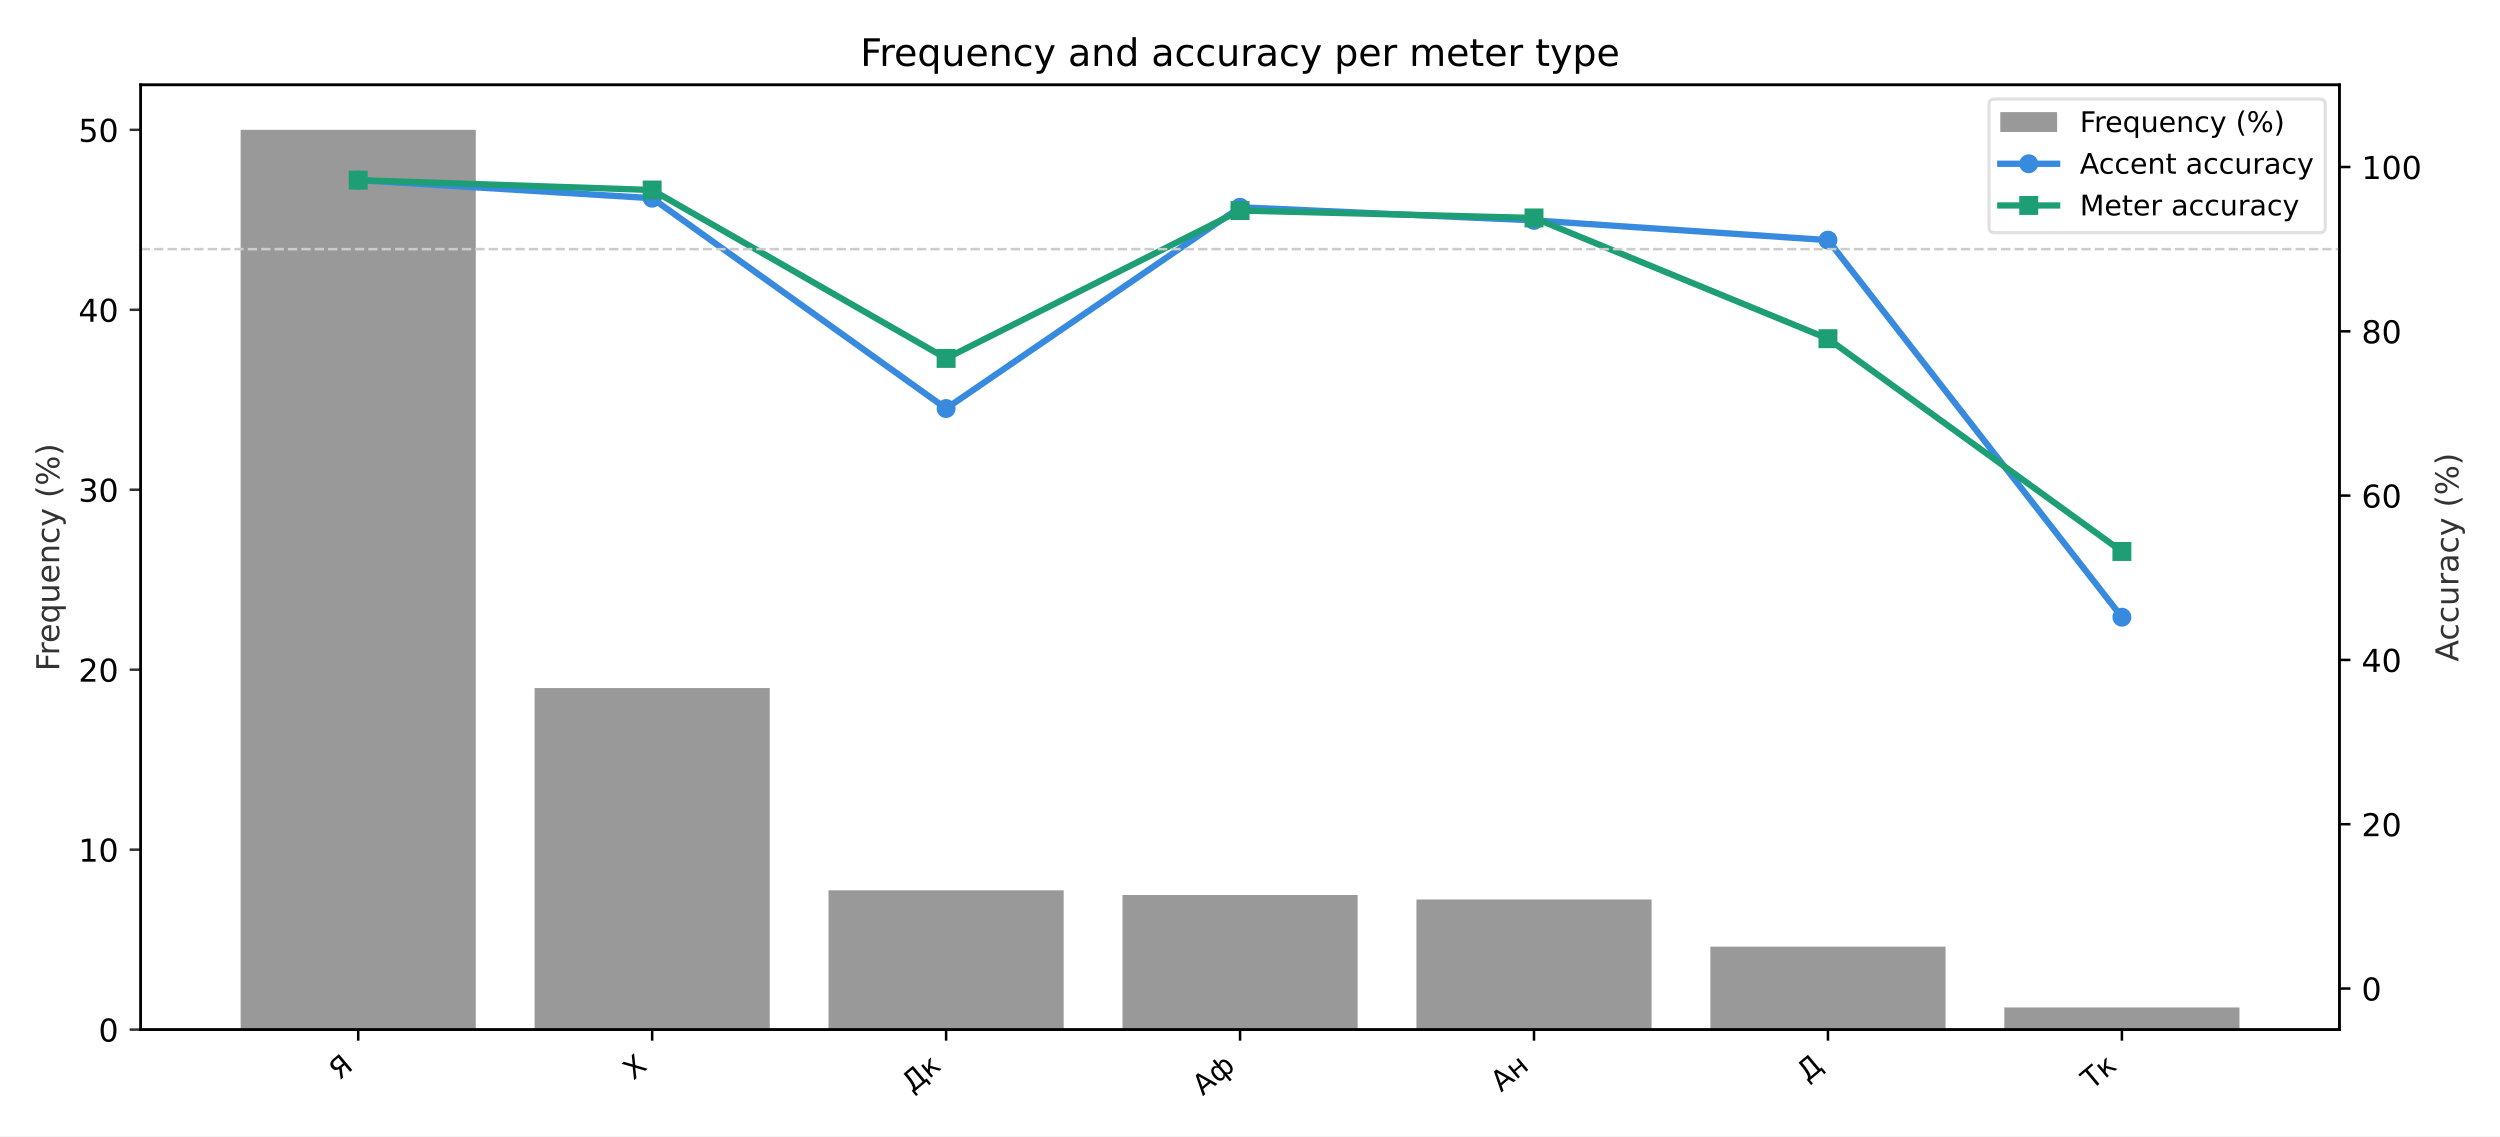
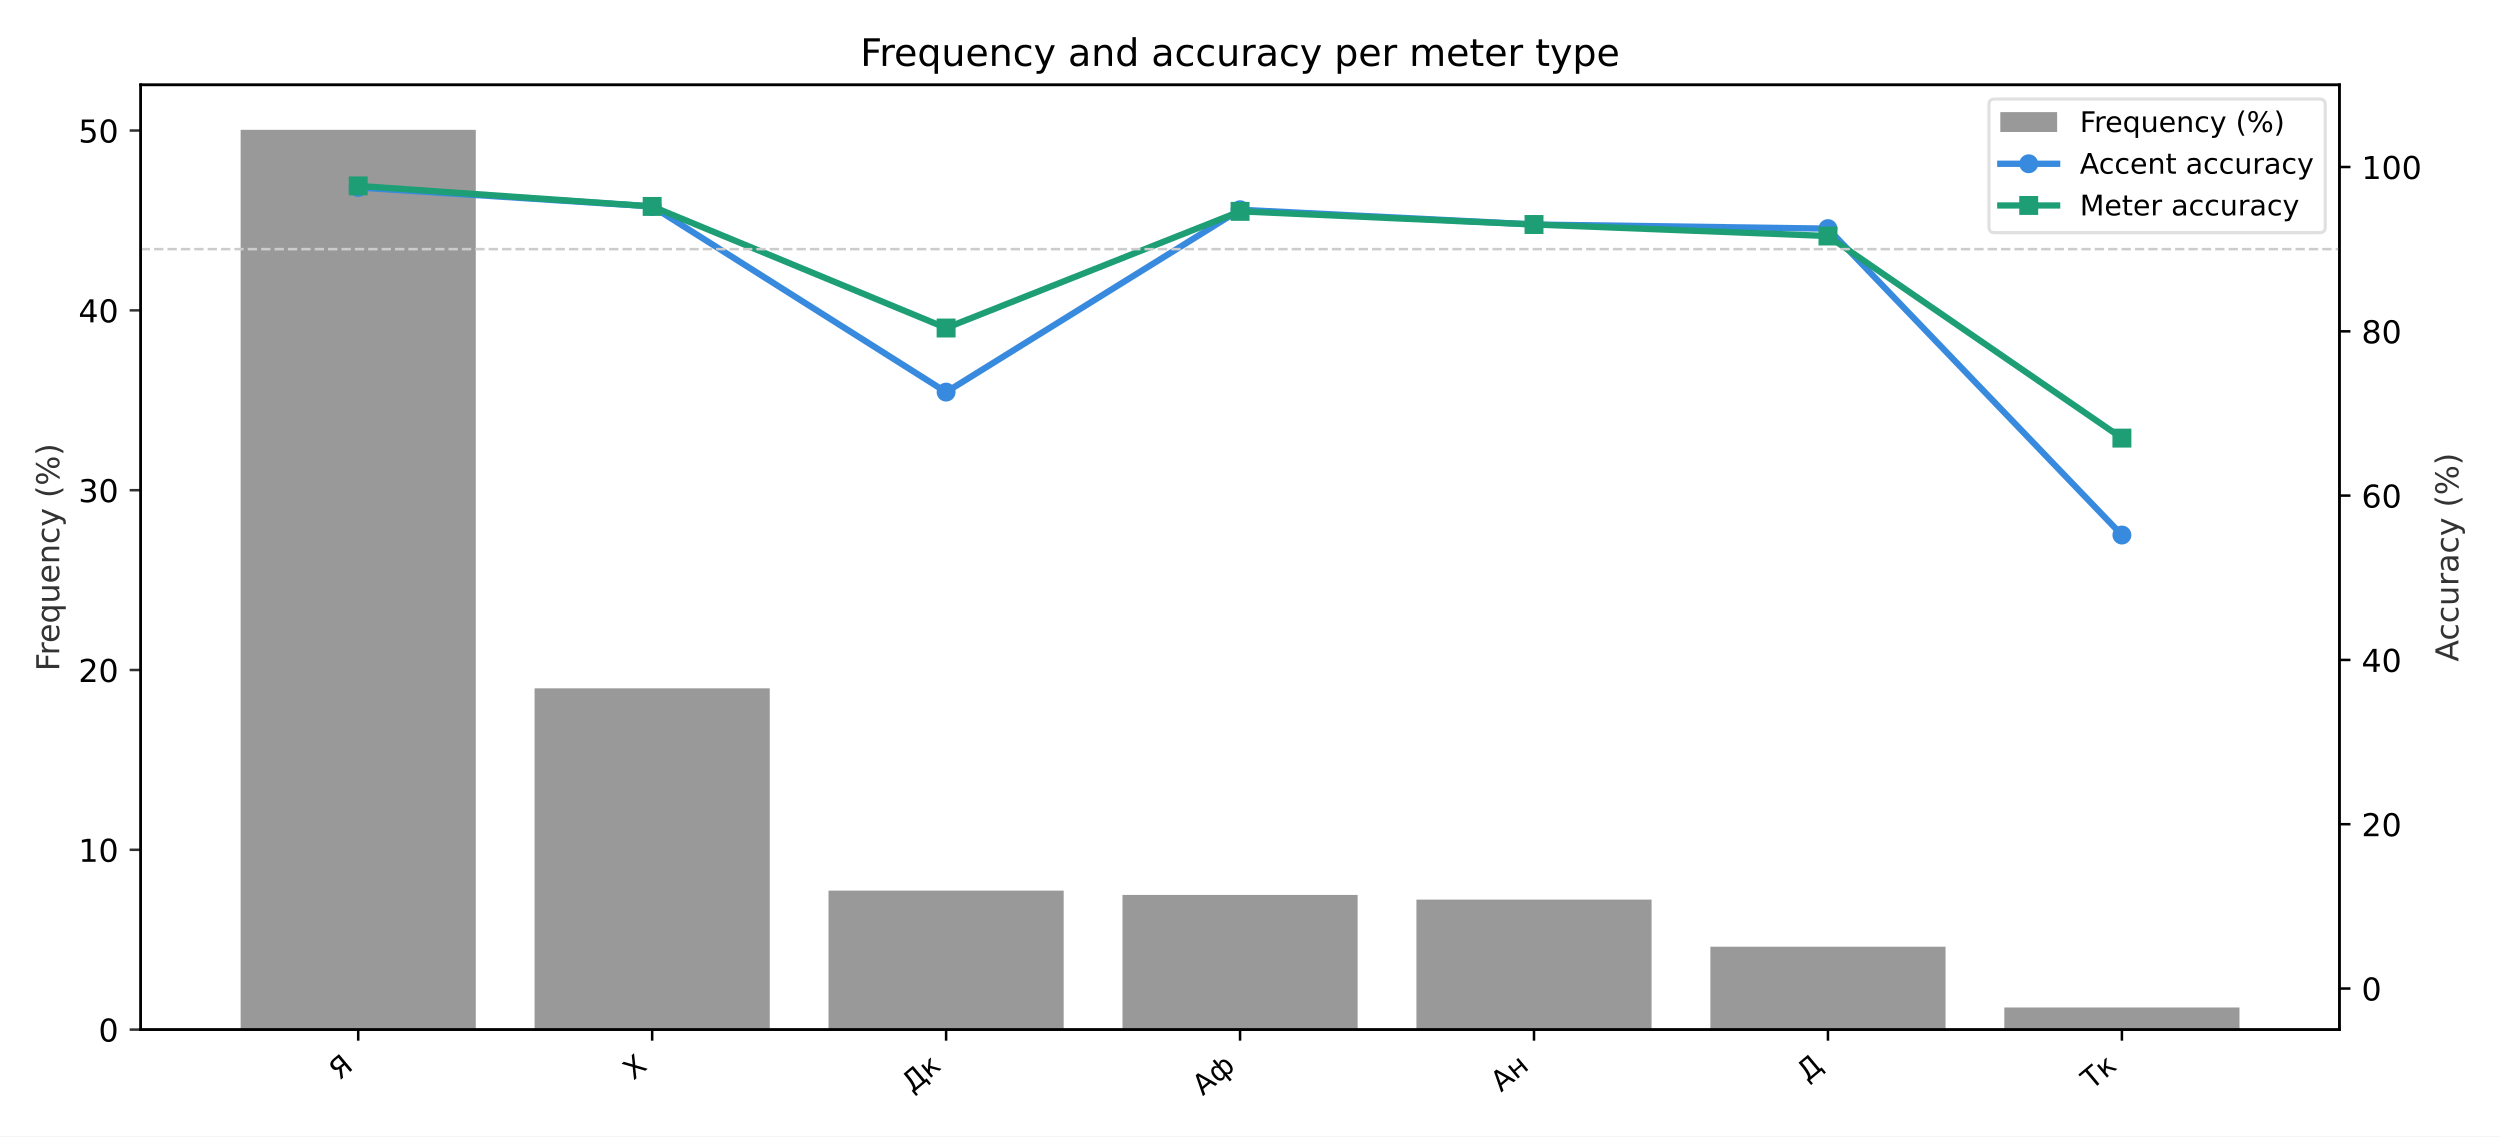
<svg xmlns="http://www.w3.org/2000/svg" xmlns:xlink="http://www.w3.org/1999/xlink" width="792pt" height="360pt" viewBox="0 0 792 360" version="1.1">
  <defs>
    <style type="text/css">*{stroke-linejoin: round; stroke-linecap: butt}</style>
  </defs>
  <g id="figure_1">
    <g id="patch_1">
      <path d="M 0 360  L 792 360  L 792 0  L 0 0  z " style="fill: #ffffff" />
    </g>
    <g id="axes_1">
      <g id="patch_2">
        <path d="M 44.57 326.179  L 741.13 326.179  L 741.13 26.88  L 44.57 26.88  z " style="fill: #ffffff" />
      </g>
      <g id="patch_3">
-         <path d="M 76.232 326.179  L 150.73 326.179  L 150.73 41.132  L 76.232 41.132  z " clip-path="url(#p3cd75bebb5)" style="fill: #333333; opacity: 0.5" />
+         <path d="M 76.232 326.179  L 150.73 326.179  L 150.73 41.132  L 76.232 41.132  z " clip-path="url(#p88f082818c)" style="fill: #333333; opacity: 0.5" />
      </g>
      <g id="patch_4">
-         <path d="M 169.355 326.179  L 243.853 326.179  L 243.853 217.975  L 169.355 217.975  z " clip-path="url(#p3cd75bebb5)" style="fill: #333333; opacity: 0.5" />
+         <path d="M 169.355 326.179  L 243.853 326.179  L 243.853 218.062  L 169.355 218.062  z " clip-path="url(#p88f082818c)" style="fill: #333333; opacity: 0.5" />
      </g>
      <g id="patch_5">
-         <path d="M 262.478 326.179  L 336.976 326.179  L 336.976 282.053  L 262.478 282.053  z " clip-path="url(#p3cd75bebb5)" style="fill: #333333; opacity: 0.5" />
+         <path d="M 262.478 326.179  L 336.976 326.179  L 336.976 282.146  L 262.478 282.146  z " clip-path="url(#p88f082818c)" style="fill: #333333; opacity: 0.5" />
      </g>
      <g id="patch_6">
-         <path d="M 355.601 326.179  L 430.099 326.179  L 430.099 283.536  L 355.601 283.536  z " clip-path="url(#p3cd75bebb5)" style="fill: #333333; opacity: 0.5" />
+         <path d="M 355.601 326.179  L 430.099 326.179  L 430.099 283.513  L 355.601 283.513  z " clip-path="url(#p88f082818c)" style="fill: #333333; opacity: 0.5" />
      </g>
      <g id="patch_7">
-         <path d="M 448.724 326.179  L 523.222 326.179  L 523.222 284.961  L 448.724 284.961  z " clip-path="url(#p3cd75bebb5)" style="fill: #333333; opacity: 0.5" />
+         <path d="M 448.724 326.179  L 523.222 326.179  L 523.222 284.994  L 448.724 284.994  z " clip-path="url(#p88f082818c)" style="fill: #333333; opacity: 0.5" />
      </g>
      <g id="patch_8">
-         <path d="M 541.847 326.179  L 616.345 326.179  L 616.345 299.897  L 541.847 299.897  z " clip-path="url(#p3cd75bebb5)" style="fill: #333333; opacity: 0.5" />
+         <path d="M 541.847 326.179  L 616.345 326.179  L 616.345 299.918  L 541.847 299.918  z " clip-path="url(#p88f082818c)" style="fill: #333333; opacity: 0.5" />
      </g>
      <g id="patch_9">
-         <path d="M 634.97 326.179  L 709.468 326.179  L 709.468 319.166  L 634.97 319.166  z " clip-path="url(#p3cd75bebb5)" style="fill: #333333; opacity: 0.5" />
+         <path d="M 634.97 326.179  L 709.468 326.179  L 709.468 319.172  L 634.97 319.172  z " clip-path="url(#p88f082818c)" style="fill: #333333; opacity: 0.5" />
      </g>
      <g id="matplotlib.axis_1">
        <g id="xtick_1">
          <g id="line2d_1">
            <defs>
-               <path id="m31c81cf729" d="M 0 0  L 0 3.5  " style="stroke: #000000; stroke-width: 0.8" />
+               <path id="mf67f182a18" d="M 0 0  L 0 3.5  " style="stroke: #000000; stroke-width: 0.8" />
            </defs>
            <g>
-               <use xlink:href="#m31c81cf729" x="113.481" y="326.179" style="stroke: #000000; stroke-width: 0.8" />
+               <use xlink:href="#mf67f182a18" x="113.481" y="326.179" style="stroke: #000000; stroke-width: 0.8" />
            </g>
          </g>
          <g id="text_1">
            <g transform="translate(107.4874 342.437) rotate(-40) scale(0.09 -0.09)">
              <defs>
                <path id="DejaVuSans-42f" d="M 1284 3322  Q 1284 2913 1517 2702  Q 1750 2491 2206 2491  L 3188 2491  L 3188 4147  L 2206 4147  Q 1750 4147 1517 3939  Q 1284 3731 1284 3322  z M 425 0  L 1700 2041  Q 1388 2122 988 2386  Q 588 2650 588 3322  Q 588 3966 994 4316  Q 1400 4666 2206 4666  L 3819 4666  L 3819 0  L 3188 0  L 3188 1972  L 2344 1972  L 1113 0  L 425 0  z " transform="scale(0.015625)" />
              </defs>
              <use xlink:href="#DejaVuSans-42f" />
            </g>
          </g>
        </g>
        <g id="xtick_2">
          <g id="line2d_2">
            <g>
-               <use xlink:href="#m31c81cf729" x="206.604" y="326.179" style="stroke: #000000; stroke-width: 0.8" />
+               <use xlink:href="#mf67f182a18" x="206.604" y="326.179" style="stroke: #000000; stroke-width: 0.8" />
            </g>
          </g>
          <g id="text_2">
            <g transform="translate(200.6782 342.3801) rotate(-40) scale(0.09 -0.09)">
              <defs>
                <path id="DejaVuSans-425" d="M 403 4666  L 1081 4666  L 2241 2931  L 3406 4666  L 4084 4666  L 2584 2425  L 4184 0  L 3506 0  L 2194 1984  L 872 0  L 191 0  L 1856 2491  L 403 4666  z " transform="scale(0.015625)" />
              </defs>
              <use xlink:href="#DejaVuSans-425" />
            </g>
          </g>
        </g>
        <g id="xtick_3">
          <g id="line2d_3">
            <g>
-               <use xlink:href="#m31c81cf729" x="299.727" y="326.179" style="stroke: #000000; stroke-width: 0.8" />
+               <use xlink:href="#mf67f182a18" x="299.727" y="326.179" style="stroke: #000000; stroke-width: 0.8" />
            </g>
          </g>
          <g id="text_3">
            <g transform="translate(288.973 346.4315) rotate(-40) scale(0.09 -0.09)">
              <defs>
                <path id="DejaVuSans-414" d="M 1459 531  L 3522 531  L 3522 4134  L 2006 4134  L 2006 3472  Q 2006 1913 1656 878  Q 1584 666 1459 531  z M 538 531  Q 956 728 1075 1103  Q 1378 2066 1378 3784  L 1378 4666  L 4153 4666  L 4153 531  L 4684 531  L 4684 -1003  L 4153 -1003  L 4153 0  L 847 0  L 847 -1003  L 316 -1003  L 316 531  L 538 531  z " transform="scale(0.015625)" />
                <path id="DejaVuSans-43a" d="M 581 3500  L 1153 3500  L 1153 1856  L 2775 3500  L 3481 3500  L 2144 2147  L 3653 0  L 3009 0  L 1769 1766  L 1153 1141  L 1153 0  L 581 0  L 581 3500  z " transform="scale(0.015625)" />
              </defs>
              <use xlink:href="#DejaVuSans-414" />
              <use xlink:href="#DejaVuSans-43a" transform="translate(78.125 0)" />
            </g>
          </g>
        </g>
        <g id="xtick_4">
          <g id="line2d_4">
            <g>
-               <use xlink:href="#m31c81cf729" x="392.85" y="326.179" style="stroke: #000000; stroke-width: 0.8" />
+               <use xlink:href="#mf67f182a18" x="392.85" y="326.179" style="stroke: #000000; stroke-width: 0.8" />
            </g>
          </g>
          <g id="text_4">
            <g transform="translate(381.036 347.3209) rotate(-40) scale(0.09 -0.09)">
              <defs>
                <path id="DejaVuSans-410" d="M 2188 4044  L 1331 1722  L 3047 1722  L 2188 4044  z M 1831 4666  L 2547 4666  L 4325 0  L 3669 0  L 3244 1197  L 1141 1197  L 716 0  L 50 0  L 1831 4666  z " transform="scale(0.015625)" />
                <path id="DejaVuSans-444" d="M 947 1747  Q 947 1013 1173 702  Q 1400 391 1784 391  Q 2091 391 2447 916  L 2447 2578  Q 2091 3103 1784 3103  Q 1400 3103 1173 2792  Q 947 2481 947 1747  z M 2447 -1331  L 2447 447  Q 2269 153 2064 31  Q 1859 -91 1600 -91  Q 1078 -91 714 392  Q 350 875 350 1734  Q 350 2594 714 3089  Q 1078 3584 1600 3584  Q 1859 3584 2064 3465  Q 2269 3347 2447 3053  L 2447 4666  L 3025 4666  L 3025 3053  Q 3203 3347 3408 3465  Q 3613 3584 3872 3584  Q 4394 3584 4758 3089  Q 5122 2594 5122 1734  Q 5122 875 4758 392  Q 4394 -91 3872 -91  Q 3613 -91 3408 31  Q 3203 153 3025 447  L 3025 -1331  L 2447 -1331  z M 4525 1747  Q 4525 2481 4298 2792  Q 4072 3103 3688 3103  Q 3381 3103 3025 2578  L 3025 916  Q 3381 391 3688 391  Q 4072 391 4298 702  Q 4525 1013 4525 1747  z " transform="scale(0.015625)" />
              </defs>
              <use xlink:href="#DejaVuSans-410" />
              <use xlink:href="#DejaVuSans-444" transform="translate(68.4082 0)" />
            </g>
          </g>
        </g>
        <g id="xtick_5">
          <g id="line2d_5">
            <g>
-               <use xlink:href="#m31c81cf729" x="485.973" y="326.179" style="stroke: #000000; stroke-width: 0.8" />
+               <use xlink:href="#mf67f182a18" x="485.973" y="326.179" style="stroke: #000000; stroke-width: 0.8" />
            </g>
          </g>
          <g id="text_5">
            <g transform="translate(475.5465 346.1567) rotate(-40) scale(0.09 -0.09)">
              <defs>
                <path id="DejaVuSans-43d" d="M 581 3500  L 1159 3500  L 1159 2072  L 3025 2072  L 3025 3500  L 3603 3500  L 3603 0  L 3025 0  L 3025 1613  L 1159 1613  L 1159 0  L 581 0  L 581 3500  z " transform="scale(0.015625)" />
              </defs>
              <use xlink:href="#DejaVuSans-410" />
              <use xlink:href="#DejaVuSans-43d" transform="translate(68.4082 0)" />
            </g>
          </g>
        </g>
        <g id="xtick_6">
          <g id="line2d_6">
            <g>
-               <use xlink:href="#m31c81cf729" x="579.096" y="326.179" style="stroke: #000000; stroke-width: 0.8" />
+               <use xlink:href="#mf67f182a18" x="579.096" y="326.179" style="stroke: #000000; stroke-width: 0.8" />
            </g>
          </g>
          <g id="text_6">
            <g transform="translate(572.5066 342.9369) rotate(-40) scale(0.09 -0.09)">
              <use xlink:href="#DejaVuSans-414" />
            </g>
          </g>
        </g>
        <g id="xtick_7">
          <g id="line2d_7">
            <g>
-               <use xlink:href="#m31c81cf729" x="672.219" y="326.179" style="stroke: #000000; stroke-width: 0.8" />
+               <use xlink:href="#mf67f182a18" x="672.219" y="326.179" style="stroke: #000000; stroke-width: 0.8" />
            </g>
          </g>
          <g id="text_7">
            <g transform="translate(662.6402 345.4453) rotate(-40) scale(0.09 -0.09)">
              <defs>
                <path id="DejaVuSans-422" d="M -19 4666  L 3928 4666  L 3928 4134  L 2272 4134  L 2272 0  L 1638 0  L 1638 4134  L -19 4134  L -19 4666  z " transform="scale(0.015625)" />
              </defs>
              <use xlink:href="#DejaVuSans-422" />
              <use xlink:href="#DejaVuSans-43a" transform="translate(61.08398 0)" />
            </g>
          </g>
        </g>
      </g>
      <g id="matplotlib.axis_2">
        <g id="ytick_1">
          <g id="line2d_8">
            <defs>
-               <path id="md9b7625fe1" d="M 0 0  L -3.5 0  " style="stroke: #333333; stroke-width: 0.8" />
+               <path id="m48206d822c" d="M 0 0  L -3.5 0  " style="stroke: #333333; stroke-width: 0.8" />
            </defs>
            <g>
-               <use xlink:href="#md9b7625fe1" x="44.57" y="326.179" style="fill: #333333; stroke: #333333; stroke-width: 0.8" />
+               <use xlink:href="#m48206d822c" x="44.57" y="326.179" style="fill: #333333; stroke: #333333; stroke-width: 0.8" />
            </g>
          </g>
          <g id="text_8">
            <g transform="translate(31.2075 329.9779) scale(0.1 -0.1)">
              <defs>
                <path id="DejaVuSans-30" d="M 2034 4250  Q 1547 4250 1301 3770  Q 1056 3291 1056 2328  Q 1056 1369 1301 889  Q 1547 409 2034 409  Q 2525 409 2770 889  Q 3016 1369 3016 2328  Q 3016 3291 2770 3770  Q 2525 4250 2034 4250  z M 2034 4750  Q 2819 4750 3233 4129  Q 3647 3509 3647 2328  Q 3647 1150 3233 529  Q 2819 -91 2034 -91  Q 1250 -91 836 529  Q 422 1150 422 2328  Q 422 3509 836 4129  Q 1250 4750 2034 4750  z " transform="scale(0.015625)" />
              </defs>
              <use xlink:href="#DejaVuSans-30" />
            </g>
          </g>
        </g>
        <g id="ytick_2">
          <g id="line2d_9">
            <g>
-               <use xlink:href="#md9b7625fe1" x="44.57" y="269.169" style="fill: #333333; stroke: #333333; stroke-width: 0.8" />
+               <use xlink:href="#m48206d822c" x="44.57" y="269.215" style="fill: #333333; stroke: #333333; stroke-width: 0.8" />
            </g>
          </g>
          <g id="text_9">
-             <g transform="translate(24.845 272.9686) scale(0.1 -0.1)">
+             <g transform="translate(24.845 273.0142) scale(0.1 -0.1)">
              <defs>
                <path id="DejaVuSans-31" d="M 794 531  L 1825 531  L 1825 4091  L 703 3866  L 703 4441  L 1819 4666  L 2450 4666  L 2450 531  L 3481 531  L 3481 0  L 794 0  L 794 531  z " transform="scale(0.015625)" />
              </defs>
              <use xlink:href="#DejaVuSans-31" />
              <use xlink:href="#DejaVuSans-30" transform="translate(63.62305 0)" />
            </g>
          </g>
        </g>
        <g id="ytick_3">
          <g id="line2d_10">
            <g>
-               <use xlink:href="#md9b7625fe1" x="44.57" y="212.16" style="fill: #333333; stroke: #333333; stroke-width: 0.8" />
+               <use xlink:href="#m48206d822c" x="44.57" y="212.251" style="fill: #333333; stroke: #333333; stroke-width: 0.8" />
            </g>
          </g>
          <g id="text_10">
-             <g transform="translate(24.845 215.9593) scale(0.1 -0.1)">
+             <g transform="translate(24.845 216.0505) scale(0.1 -0.1)">
              <defs>
                <path id="DejaVuSans-32" d="M 1228 531  L 3431 531  L 3431 0  L 469 0  L 469 531  Q 828 903 1448 1529  Q 2069 2156 2228 2338  Q 2531 2678 2651 2914  Q 2772 3150 2772 3378  Q 2772 3750 2511 3984  Q 2250 4219 1831 4219  Q 1534 4219 1204 4116  Q 875 4013 500 3803  L 500 4441  Q 881 4594 1212 4672  Q 1544 4750 1819 4750  Q 2544 4750 2975 4387  Q 3406 4025 3406 3419  Q 3406 3131 3298 2873  Q 3191 2616 2906 2266  Q 2828 2175 2409 1742  Q 1991 1309 1228 531  z " transform="scale(0.015625)" />
              </defs>
              <use xlink:href="#DejaVuSans-32" />
              <use xlink:href="#DejaVuSans-30" transform="translate(63.62305 0)" />
            </g>
          </g>
        </g>
        <g id="ytick_4">
          <g id="line2d_11">
            <g>
-               <use xlink:href="#md9b7625fe1" x="44.57" y="155.151" style="fill: #333333; stroke: #333333; stroke-width: 0.8" />
+               <use xlink:href="#m48206d822c" x="44.57" y="155.288" style="fill: #333333; stroke: #333333; stroke-width: 0.8" />
            </g>
          </g>
          <g id="text_11">
-             <g transform="translate(24.845 158.9501) scale(0.1 -0.1)">
+             <g transform="translate(24.845 159.0868) scale(0.1 -0.1)">
              <defs>
                <path id="DejaVuSans-33" d="M 2597 2516  Q 3050 2419 3304 2112  Q 3559 1806 3559 1356  Q 3559 666 3084 287  Q 2609 -91 1734 -91  Q 1441 -91 1130 -33  Q 819 25 488 141  L 488 750  Q 750 597 1062 519  Q 1375 441 1716 441  Q 2309 441 2620 675  Q 2931 909 2931 1356  Q 2931 1769 2642 2001  Q 2353 2234 1838 2234  L 1294 2234  L 1294 2753  L 1863 2753  Q 2328 2753 2575 2939  Q 2822 3125 2822 3475  Q 2822 3834 2567 4026  Q 2313 4219 1838 4219  Q 1578 4219 1281 4162  Q 984 4106 628 3988  L 628 4550  Q 988 4650 1302 4700  Q 1616 4750 1894 4750  Q 2613 4750 3031 4423  Q 3450 4097 3450 3541  Q 3450 3153 3228 2886  Q 3006 2619 2597 2516  z " transform="scale(0.015625)" />
              </defs>
              <use xlink:href="#DejaVuSans-33" />
              <use xlink:href="#DejaVuSans-30" transform="translate(63.62305 0)" />
            </g>
          </g>
        </g>
        <g id="ytick_5">
          <g id="line2d_12">
            <g>
-               <use xlink:href="#md9b7625fe1" x="44.57" y="98.142" style="fill: #333333; stroke: #333333; stroke-width: 0.8" />
+               <use xlink:href="#m48206d822c" x="44.57" y="98.324" style="fill: #333333; stroke: #333333; stroke-width: 0.8" />
            </g>
          </g>
          <g id="text_12">
-             <g transform="translate(24.845 101.9408) scale(0.1 -0.1)">
+             <g transform="translate(24.845 102.1231) scale(0.1 -0.1)">
              <defs>
                <path id="DejaVuSans-34" d="M 2419 4116  L 825 1625  L 2419 1625  L 2419 4116  z M 2253 4666  L 3047 4666  L 3047 1625  L 3713 1625  L 3713 1100  L 3047 1100  L 3047 0  L 2419 0  L 2419 1100  L 313 1100  L 313 1709  L 2253 4666  z " transform="scale(0.015625)" />
              </defs>
              <use xlink:href="#DejaVuSans-34" />
              <use xlink:href="#DejaVuSans-30" transform="translate(63.62305 0)" />
            </g>
          </g>
        </g>
        <g id="ytick_6">
          <g id="line2d_13">
            <g>
-               <use xlink:href="#md9b7625fe1" x="44.57" y="41.132" style="fill: #333333; stroke: #333333; stroke-width: 0.8" />
+               <use xlink:href="#m48206d822c" x="44.57" y="41.36" style="fill: #333333; stroke: #333333; stroke-width: 0.8" />
            </g>
          </g>
          <g id="text_13">
-             <g transform="translate(24.845 44.93153) scale(0.1 -0.1)">
+             <g transform="translate(24.845 45.15939) scale(0.1 -0.1)">
              <defs>
                <path id="DejaVuSans-35" d="M 691 4666  L 3169 4666  L 3169 4134  L 1269 4134  L 1269 2991  Q 1406 3038 1543 3061  Q 1681 3084 1819 3084  Q 2600 3084 3056 2656  Q 3513 2228 3513 1497  Q 3513 744 3044 326  Q 2575 -91 1722 -91  Q 1428 -91 1123 -41  Q 819 9 494 109  L 494 744  Q 775 591 1075 516  Q 1375 441 1709 441  Q 2250 441 2565 725  Q 2881 1009 2881 1497  Q 2881 1984 2565 2268  Q 2250 2553 1709 2553  Q 1456 2553 1204 2497  Q 953 2441 691 2322  L 691 4666  z " transform="scale(0.015625)" />
              </defs>
              <use xlink:href="#DejaVuSans-35" />
              <use xlink:href="#DejaVuSans-30" transform="translate(63.62305 0)" />
            </g>
          </g>
        </g>
        <g id="text_14">
          <g style="fill: #333333" transform="translate(18.76531 212.6004) rotate(-90) scale(0.1 -0.1)">
            <defs>
              <path id="DejaVuSans-46" d="M 628 4666  L 3309 4666  L 3309 4134  L 1259 4134  L 1259 2759  L 3109 2759  L 3109 2228  L 1259 2228  L 1259 0  L 628 0  L 628 4666  z " transform="scale(0.015625)" />
              <path id="DejaVuSans-72" d="M 2631 2963  Q 2534 3019 2420 3045  Q 2306 3072 2169 3072  Q 1681 3072 1420 2755  Q 1159 2438 1159 1844  L 1159 0  L 581 0  L 581 3500  L 1159 3500  L 1159 2956  Q 1341 3275 1631 3429  Q 1922 3584 2338 3584  Q 2397 3584 2469 3576  Q 2541 3569 2628 3553  L 2631 2963  z " transform="scale(0.015625)" />
              <path id="DejaVuSans-65" d="M 3597 1894  L 3597 1613  L 953 1613  Q 991 1019 1311 708  Q 1631 397 2203 397  Q 2534 397 2845 478  Q 3156 559 3463 722  L 3463 178  Q 3153 47 2828 -22  Q 2503 -91 2169 -91  Q 1331 -91 842 396  Q 353 884 353 1716  Q 353 2575 817 3079  Q 1281 3584 2069 3584  Q 2775 3584 3186 3129  Q 3597 2675 3597 1894  z M 3022 2063  Q 3016 2534 2758 2815  Q 2500 3097 2075 3097  Q 1594 3097 1305 2825  Q 1016 2553 972 2059  L 3022 2063  z " transform="scale(0.015625)" />
              <path id="DejaVuSans-71" d="M 947 1747  Q 947 1113 1208 752  Q 1469 391 1925 391  Q 2381 391 2643 752  Q 2906 1113 2906 1747  Q 2906 2381 2643 2742  Q 2381 3103 1925 3103  Q 1469 3103 1208 2742  Q 947 2381 947 1747  z M 2906 525  Q 2725 213 2448 61  Q 2172 -91 1784 -91  Q 1150 -91 751 415  Q 353 922 353 1747  Q 353 2572 751 3078  Q 1150 3584 1784 3584  Q 2172 3584 2448 3432  Q 2725 3281 2906 2969  L 2906 3500  L 3481 3500  L 3481 -1331  L 2906 -1331  L 2906 525  z " transform="scale(0.015625)" />
              <path id="DejaVuSans-75" d="M 544 1381  L 544 3500  L 1119 3500  L 1119 1403  Q 1119 906 1312 657  Q 1506 409 1894 409  Q 2359 409 2629 706  Q 2900 1003 2900 1516  L 2900 3500  L 3475 3500  L 3475 0  L 2900 0  L 2900 538  Q 2691 219 2414 64  Q 2138 -91 1772 -91  Q 1169 -91 856 284  Q 544 659 544 1381  z M 1991 3584  L 1991 3584  z " transform="scale(0.015625)" />
              <path id="DejaVuSans-6e" d="M 3513 2113  L 3513 0  L 2938 0  L 2938 2094  Q 2938 2591 2744 2837  Q 2550 3084 2163 3084  Q 1697 3084 1428 2787  Q 1159 2491 1159 1978  L 1159 0  L 581 0  L 581 3500  L 1159 3500  L 1159 2956  Q 1366 3272 1645 3428  Q 1925 3584 2291 3584  Q 2894 3584 3203 3211  Q 3513 2838 3513 2113  z " transform="scale(0.015625)" />
              <path id="DejaVuSans-63" d="M 3122 3366  L 3122 2828  Q 2878 2963 2633 3030  Q 2388 3097 2138 3097  Q 1578 3097 1268 2742  Q 959 2388 959 1747  Q 959 1106 1268 751  Q 1578 397 2138 397  Q 2388 397 2633 464  Q 2878 531 3122 666  L 3122 134  Q 2881 22 2623 -34  Q 2366 -91 2075 -91  Q 1284 -91 818 406  Q 353 903 353 1747  Q 353 2603 823 3093  Q 1294 3584 2113 3584  Q 2378 3584 2631 3529  Q 2884 3475 3122 3366  z " transform="scale(0.015625)" />
              <path id="DejaVuSans-79" d="M 2059 -325  Q 1816 -950 1584 -1140  Q 1353 -1331 966 -1331  L 506 -1331  L 506 -850  L 844 -850  Q 1081 -850 1212 -737  Q 1344 -625 1503 -206  L 1606 56  L 191 3500  L 800 3500  L 1894 763  L 2988 3500  L 3597 3500  L 2059 -325  z " transform="scale(0.015625)" />
              <path id="DejaVuSans-20" transform="scale(0.015625)" />
              <path id="DejaVuSans-28" d="M 1984 4856  Q 1566 4138 1362 3434  Q 1159 2731 1159 2009  Q 1159 1288 1364 580  Q 1569 -128 1984 -844  L 1484 -844  Q 1016 -109 783 600  Q 550 1309 550 2009  Q 550 2706 781 3412  Q 1013 4119 1484 4856  L 1984 4856  z " transform="scale(0.015625)" />
              <path id="DejaVuSans-25" d="M 4653 2053  Q 4381 2053 4226 1822  Q 4072 1591 4072 1178  Q 4072 772 4226 539  Q 4381 306 4653 306  Q 4919 306 5073 539  Q 5228 772 5228 1178  Q 5228 1588 5073 1820  Q 4919 2053 4653 2053  z M 4653 2450  Q 5147 2450 5437 2106  Q 5728 1763 5728 1178  Q 5728 594 5436 251  Q 5144 -91 4653 -91  Q 4153 -91 3862 251  Q 3572 594 3572 1178  Q 3572 1766 3864 2108  Q 4156 2450 4653 2450  z M 1428 4353  Q 1159 4353 1004 4120  Q 850 3888 850 3481  Q 850 3069 1003 2837  Q 1156 2606 1428 2606  Q 1700 2606 1854 2837  Q 2009 3069 2009 3481  Q 2009 3884 1853 4118  Q 1697 4353 1428 4353  z M 4250 4750  L 4750 4750  L 1831 -91  L 1331 -91  L 4250 4750  z M 1428 4750  Q 1922 4750 2215 4408  Q 2509 4066 2509 3481  Q 2509 2891 2217 2550  Q 1925 2209 1428 2209  Q 931 2209 642 2551  Q 353 2894 353 3481  Q 353 4063 643 4406  Q 934 4750 1428 4750  z " transform="scale(0.015625)" />
              <path id="DejaVuSans-29" d="M 513 4856  L 1013 4856  Q 1481 4119 1714 3412  Q 1947 2706 1947 2009  Q 1947 1309 1714 600  Q 1481 -109 1013 -844  L 513 -844  Q 928 -128 1133 580  Q 1338 1288 1338 2009  Q 1338 2731 1133 3434  Q 928 4138 513 4856  z " transform="scale(0.015625)" />
            </defs>
            <use xlink:href="#DejaVuSans-46" />
            <use xlink:href="#DejaVuSans-72" transform="translate(50.26953 0)" />
            <use xlink:href="#DejaVuSans-65" transform="translate(89.13281 0)" />
            <use xlink:href="#DejaVuSans-71" transform="translate(150.6562 0)" />
            <use xlink:href="#DejaVuSans-75" transform="translate(214.1328 0)" />
            <use xlink:href="#DejaVuSans-65" transform="translate(277.5117 0)" />
            <use xlink:href="#DejaVuSans-6e" transform="translate(339.0352 0)" />
            <use xlink:href="#DejaVuSans-63" transform="translate(402.4141 0)" />
            <use xlink:href="#DejaVuSans-79" transform="translate(457.3945 0)" />
            <use xlink:href="#DejaVuSans-20" transform="translate(516.5742 0)" />
            <use xlink:href="#DejaVuSans-28" transform="translate(548.3613 0)" />
            <use xlink:href="#DejaVuSans-25" transform="translate(587.375 0)" />
            <use xlink:href="#DejaVuSans-29" transform="translate(682.3945 0)" />
          </g>
        </g>
      </g>
      <g id="patch_10">
        <path d="M 44.57 326.179  L 44.57 26.88  " style="fill: none; stroke: #000000; stroke-width: 0.8; stroke-linejoin: miter; stroke-linecap: square" />
      </g>
      <g id="patch_11">
        <path d="M 741.13 326.179  L 741.13 26.88  " style="fill: none; stroke: #000000; stroke-width: 0.8; stroke-linejoin: miter; stroke-linecap: square" />
      </g>
      <g id="patch_12">
        <path d="M 44.57 326.179  L 741.13 326.179  " style="fill: none; stroke: #000000; stroke-width: 0.8; stroke-linejoin: miter; stroke-linecap: square" />
      </g>
      <g id="patch_13">
        <path d="M 44.57 26.88  L 741.13 26.88  " style="fill: none; stroke: #000000; stroke-width: 0.8; stroke-linejoin: miter; stroke-linecap: square" />
      </g>
      <g id="text_15">
        <g transform="translate(272.5416 20.88) scale(0.12 -0.12)">
          <defs>
            <path id="DejaVuSans-61" d="M 2194 1759  Q 1497 1759 1228 1600  Q 959 1441 959 1056  Q 959 750 1161 570  Q 1363 391 1709 391  Q 2188 391 2477 730  Q 2766 1069 2766 1631  L 2766 1759  L 2194 1759  z M 3341 1997  L 3341 0  L 2766 0  L 2766 531  Q 2569 213 2275 61  Q 1981 -91 1556 -91  Q 1019 -91 701 211  Q 384 513 384 1019  Q 384 1609 779 1909  Q 1175 2209 1959 2209  L 2766 2209  L 2766 2266  Q 2766 2663 2505 2880  Q 2244 3097 1772 3097  Q 1472 3097 1187 3025  Q 903 2953 641 2809  L 641 3341  Q 956 3463 1253 3523  Q 1550 3584 1831 3584  Q 2591 3584 2966 3190  Q 3341 2797 3341 1997  z " transform="scale(0.015625)" />
            <path id="DejaVuSans-64" d="M 2906 2969  L 2906 4863  L 3481 4863  L 3481 0  L 2906 0  L 2906 525  Q 2725 213 2448 61  Q 2172 -91 1784 -91  Q 1150 -91 751 415  Q 353 922 353 1747  Q 353 2572 751 3078  Q 1150 3584 1784 3584  Q 2172 3584 2448 3432  Q 2725 3281 2906 2969  z M 947 1747  Q 947 1113 1208 752  Q 1469 391 1925 391  Q 2381 391 2643 752  Q 2906 1113 2906 1747  Q 2906 2381 2643 2742  Q 2381 3103 1925 3103  Q 1469 3103 1208 2742  Q 947 2381 947 1747  z " transform="scale(0.015625)" />
            <path id="DejaVuSans-70" d="M 1159 525  L 1159 -1331  L 581 -1331  L 581 3500  L 1159 3500  L 1159 2969  Q 1341 3281 1617 3432  Q 1894 3584 2278 3584  Q 2916 3584 3314 3078  Q 3713 2572 3713 1747  Q 3713 922 3314 415  Q 2916 -91 2278 -91  Q 1894 -91 1617 61  Q 1341 213 1159 525  z M 3116 1747  Q 3116 2381 2855 2742  Q 2594 3103 2138 3103  Q 1681 3103 1420 2742  Q 1159 2381 1159 1747  Q 1159 1113 1420 752  Q 1681 391 2138 391  Q 2594 391 2855 752  Q 3116 1113 3116 1747  z " transform="scale(0.015625)" />
            <path id="DejaVuSans-6d" d="M 3328 2828  Q 3544 3216 3844 3400  Q 4144 3584 4550 3584  Q 5097 3584 5394 3201  Q 5691 2819 5691 2113  L 5691 0  L 5113 0  L 5113 2094  Q 5113 2597 4934 2840  Q 4756 3084 4391 3084  Q 3944 3084 3684 2787  Q 3425 2491 3425 1978  L 3425 0  L 2847 0  L 2847 2094  Q 2847 2600 2669 2842  Q 2491 3084 2119 3084  Q 1678 3084 1418 2786  Q 1159 2488 1159 1978  L 1159 0  L 581 0  L 581 3500  L 1159 3500  L 1159 2956  Q 1356 3278 1631 3431  Q 1906 3584 2284 3584  Q 2666 3584 2933 3390  Q 3200 3197 3328 2828  z " transform="scale(0.015625)" />
            <path id="DejaVuSans-74" d="M 1172 4494  L 1172 3500  L 2356 3500  L 2356 3053  L 1172 3053  L 1172 1153  Q 1172 725 1289 603  Q 1406 481 1766 481  L 2356 481  L 2356 0  L 1766 0  Q 1100 0 847 248  Q 594 497 594 1153  L 594 3053  L 172 3053  L 172 3500  L 594 3500  L 594 4494  L 1172 4494  z " transform="scale(0.015625)" />
          </defs>
          <use xlink:href="#DejaVuSans-46" />
          <use xlink:href="#DejaVuSans-72" transform="translate(50.26953 0)" />
          <use xlink:href="#DejaVuSans-65" transform="translate(89.13281 0)" />
          <use xlink:href="#DejaVuSans-71" transform="translate(150.6562 0)" />
          <use xlink:href="#DejaVuSans-75" transform="translate(214.1328 0)" />
          <use xlink:href="#DejaVuSans-65" transform="translate(277.5117 0)" />
          <use xlink:href="#DejaVuSans-6e" transform="translate(339.0352 0)" />
          <use xlink:href="#DejaVuSans-63" transform="translate(402.4141 0)" />
          <use xlink:href="#DejaVuSans-79" transform="translate(457.3945 0)" />
          <use xlink:href="#DejaVuSans-20" transform="translate(516.5742 0)" />
          <use xlink:href="#DejaVuSans-61" transform="translate(548.3613 0)" />
          <use xlink:href="#DejaVuSans-6e" transform="translate(609.6406 0)" />
          <use xlink:href="#DejaVuSans-64" transform="translate(673.0195 0)" />
          <use xlink:href="#DejaVuSans-20" transform="translate(736.4961 0)" />
          <use xlink:href="#DejaVuSans-61" transform="translate(768.2832 0)" />
          <use xlink:href="#DejaVuSans-63" transform="translate(829.5625 0)" />
          <use xlink:href="#DejaVuSans-63" transform="translate(884.543 0)" />
          <use xlink:href="#DejaVuSans-75" transform="translate(939.5234 0)" />
          <use xlink:href="#DejaVuSans-72" transform="translate(1002.902 0)" />
          <use xlink:href="#DejaVuSans-61" transform="translate(1044.016 0)" />
          <use xlink:href="#DejaVuSans-63" transform="translate(1105.295 0)" />
          <use xlink:href="#DejaVuSans-79" transform="translate(1160.275 0)" />
          <use xlink:href="#DejaVuSans-20" transform="translate(1219.455 0)" />
          <use xlink:href="#DejaVuSans-70" transform="translate(1251.242 0)" />
          <use xlink:href="#DejaVuSans-65" transform="translate(1314.719 0)" />
          <use xlink:href="#DejaVuSans-72" transform="translate(1376.242 0)" />
          <use xlink:href="#DejaVuSans-20" transform="translate(1417.355 0)" />
          <use xlink:href="#DejaVuSans-6d" transform="translate(1449.143 0)" />
          <use xlink:href="#DejaVuSans-65" transform="translate(1546.555 0)" />
          <use xlink:href="#DejaVuSans-74" transform="translate(1608.078 0)" />
          <use xlink:href="#DejaVuSans-65" transform="translate(1647.287 0)" />
          <use xlink:href="#DejaVuSans-72" transform="translate(1708.811 0)" />
          <use xlink:href="#DejaVuSans-20" transform="translate(1749.924 0)" />
          <use xlink:href="#DejaVuSans-74" transform="translate(1781.711 0)" />
          <use xlink:href="#DejaVuSans-79" transform="translate(1820.92 0)" />
          <use xlink:href="#DejaVuSans-70" transform="translate(1880.1 0)" />
          <use xlink:href="#DejaVuSans-65" transform="translate(1943.576 0)" />
        </g>
      </g>
      <g id="legend_1">
        <g id="patch_14">
          <path d="M 631.897 73.711  L 734.83 73.711  Q 736.63 73.711 736.63 71.911  L 736.63 33.18  Q 736.63 31.38 734.83 31.38  L 631.897 31.38  Q 630.097 31.38 630.097 33.18  L 630.097 71.911  Q 630.097 73.711 631.897 73.711  z " style="fill: #ffffff; opacity: 0.6; stroke: #cccccc; stroke-linejoin: miter" />
        </g>
        <g id="patch_15">
          <path d="M 633.697 41.819  L 651.697 41.819  L 651.697 35.519  L 633.697 35.519  z " style="fill: #333333; opacity: 0.5" />
        </g>
        <g id="text_16">
          <g transform="translate(658.8967 41.81859) scale(0.09 -0.09)">
            <use xlink:href="#DejaVuSans-46" />
            <use xlink:href="#DejaVuSans-72" transform="translate(50.26953 0)" />
            <use xlink:href="#DejaVuSans-65" transform="translate(89.13281 0)" />
            <use xlink:href="#DejaVuSans-71" transform="translate(150.6562 0)" />
            <use xlink:href="#DejaVuSans-75" transform="translate(214.1328 0)" />
            <use xlink:href="#DejaVuSans-65" transform="translate(277.5117 0)" />
            <use xlink:href="#DejaVuSans-6e" transform="translate(339.0352 0)" />
            <use xlink:href="#DejaVuSans-63" transform="translate(402.4141 0)" />
            <use xlink:href="#DejaVuSans-79" transform="translate(457.3945 0)" />
            <use xlink:href="#DejaVuSans-20" transform="translate(516.5742 0)" />
            <use xlink:href="#DejaVuSans-28" transform="translate(548.3613 0)" />
            <use xlink:href="#DejaVuSans-25" transform="translate(587.375 0)" />
            <use xlink:href="#DejaVuSans-29" transform="translate(682.3945 0)" />
          </g>
        </g>
        <g id="line2d_14">
          <path d="M 633.697 51.879  L 642.697 51.879  L 651.697 51.879  " style="fill: none; stroke: #378add; stroke-width: 2; stroke-linecap: square" />
          <defs>
-             <path id="m6736d3b961" d="M 0 2.5  C 0.663 2.5 1.299 2.237 1.768 1.768  C 2.237 1.299 2.5 0.663 2.5 0  C 2.5 -0.663 2.237 -1.299 1.768 -1.768  C 1.299 -2.237 0.663 -2.5 0 -2.5  C -0.663 -2.5 -1.299 -2.237 -1.768 -1.768  C -2.237 -1.299 -2.5 -0.663 -2.5 0  C -2.5 0.663 -2.237 1.299 -1.768 1.768  C -1.299 2.237 -0.663 2.5 0 2.5  z " style="stroke: #378add" />
+             <path id="m13a01ada51" d="M 0 2.5  C 0.663 2.5 1.299 2.237 1.768 1.768  C 2.237 1.299 2.5 0.663 2.5 0  C 2.5 -0.663 2.237 -1.299 1.768 -1.768  C 1.299 -2.237 0.663 -2.5 0 -2.5  C -0.663 -2.5 -1.299 -2.237 -1.768 -1.768  C -2.237 -1.299 -2.5 -0.663 -2.5 0  C -2.5 0.663 -2.237 1.299 -1.768 1.768  C -1.299 2.237 -0.663 2.5 0 2.5  z " style="stroke: #378add" />
          </defs>
          <g>
-             <use xlink:href="#m6736d3b961" x="642.697" y="51.879" style="fill: #378add; stroke: #378add" />
+             <use xlink:href="#m13a01ada51" x="642.697" y="51.879" style="fill: #378add; stroke: #378add" />
          </g>
        </g>
        <g id="text_17">
          <g transform="translate(658.8967 55.02891) scale(0.09 -0.09)">
            <defs>
              <path id="DejaVuSans-41" d="M 2188 4044  L 1331 1722  L 3047 1722  L 2188 4044  z M 1831 4666  L 2547 4666  L 4325 0  L 3669 0  L 3244 1197  L 1141 1197  L 716 0  L 50 0  L 1831 4666  z " transform="scale(0.015625)" />
            </defs>
            <use xlink:href="#DejaVuSans-41" />
            <use xlink:href="#DejaVuSans-63" transform="translate(66.6582 0)" />
            <use xlink:href="#DejaVuSans-63" transform="translate(121.6387 0)" />
            <use xlink:href="#DejaVuSans-65" transform="translate(176.6191 0)" />
            <use xlink:href="#DejaVuSans-6e" transform="translate(238.1426 0)" />
            <use xlink:href="#DejaVuSans-74" transform="translate(301.5215 0)" />
            <use xlink:href="#DejaVuSans-20" transform="translate(340.7305 0)" />
            <use xlink:href="#DejaVuSans-61" transform="translate(372.5176 0)" />
            <use xlink:href="#DejaVuSans-63" transform="translate(433.7969 0)" />
            <use xlink:href="#DejaVuSans-63" transform="translate(488.7773 0)" />
            <use xlink:href="#DejaVuSans-75" transform="translate(543.7578 0)" />
            <use xlink:href="#DejaVuSans-72" transform="translate(607.1367 0)" />
            <use xlink:href="#DejaVuSans-61" transform="translate(648.25 0)" />
            <use xlink:href="#DejaVuSans-63" transform="translate(709.5293 0)" />
            <use xlink:href="#DejaVuSans-79" transform="translate(764.5098 0)" />
          </g>
        </g>
        <g id="line2d_15">
          <path d="M 633.697 65.089  L 642.697 65.089  L 651.697 65.089  " style="fill: none; stroke: #1d9e75; stroke-width: 2; stroke-linecap: square" />
          <defs>
-             <path id="m9b1e47d643" d="M -2.5 2.5  L 2.5 2.5  L 2.5 -2.5  L -2.5 -2.5  z " style="stroke: #1d9e75; stroke-linejoin: miter" />
+             <path id="m3d2cdb7d96" d="M -2.5 2.5  L 2.5 2.5  L 2.5 -2.5  L -2.5 -2.5  z " style="stroke: #1d9e75; stroke-linejoin: miter" />
          </defs>
          <g>
-             <use xlink:href="#m9b1e47d643" x="642.697" y="65.089" style="fill: #1d9e75; stroke: #1d9e75; stroke-linejoin: miter" />
+             <use xlink:href="#m3d2cdb7d96" x="642.697" y="65.089" style="fill: #1d9e75; stroke: #1d9e75; stroke-linejoin: miter" />
          </g>
        </g>
        <g id="text_18">
          <g transform="translate(658.8967 68.23922) scale(0.09 -0.09)">
            <defs>
              <path id="DejaVuSans-4d" d="M 628 4666  L 1569 4666  L 2759 1491  L 3956 4666  L 4897 4666  L 4897 0  L 4281 0  L 4281 4097  L 3078 897  L 2444 897  L 1241 4097  L 1241 0  L 628 0  L 628 4666  z " transform="scale(0.015625)" />
            </defs>
            <use xlink:href="#DejaVuSans-4d" />
            <use xlink:href="#DejaVuSans-65" transform="translate(86.2793 0)" />
            <use xlink:href="#DejaVuSans-74" transform="translate(147.8027 0)" />
            <use xlink:href="#DejaVuSans-65" transform="translate(187.0117 0)" />
            <use xlink:href="#DejaVuSans-72" transform="translate(248.5352 0)" />
            <use xlink:href="#DejaVuSans-20" transform="translate(289.6484 0)" />
            <use xlink:href="#DejaVuSans-61" transform="translate(321.4355 0)" />
            <use xlink:href="#DejaVuSans-63" transform="translate(382.7148 0)" />
            <use xlink:href="#DejaVuSans-63" transform="translate(437.6953 0)" />
            <use xlink:href="#DejaVuSans-75" transform="translate(492.6758 0)" />
            <use xlink:href="#DejaVuSans-72" transform="translate(556.0547 0)" />
            <use xlink:href="#DejaVuSans-61" transform="translate(597.168 0)" />
            <use xlink:href="#DejaVuSans-63" transform="translate(658.4473 0)" />
            <use xlink:href="#DejaVuSans-79" transform="translate(713.4277 0)" />
          </g>
        </g>
      </g>
    </g>
    <g id="axes_2">
      <g id="matplotlib.axis_3">
        <g id="ytick_7">
          <g id="line2d_16">
            <defs>
-               <path id="m99c57a72fd" d="M 0 0  L 3.5 0  " style="stroke: #000000; stroke-width: 0.8" />
+               <path id="m36abda7959" d="M 0 0  L 3.5 0  " style="stroke: #000000; stroke-width: 0.8" />
            </defs>
            <g>
-               <use xlink:href="#m99c57a72fd" x="741.13" y="313.166" style="stroke: #000000; stroke-width: 0.8" />
+               <use xlink:href="#m36abda7959" x="741.13" y="313.166" style="stroke: #000000; stroke-width: 0.8" />
            </g>
          </g>
          <g id="text_19">
            <g transform="translate(748.13 316.9649) scale(0.1 -0.1)">
              <use xlink:href="#DejaVuSans-30" />
            </g>
          </g>
        </g>
        <g id="ytick_8">
          <g id="line2d_17">
            <g>
-               <use xlink:href="#m99c57a72fd" x="741.13" y="261.114" style="stroke: #000000; stroke-width: 0.8" />
+               <use xlink:href="#m36abda7959" x="741.13" y="261.114" style="stroke: #000000; stroke-width: 0.8" />
            </g>
          </g>
          <g id="text_20">
            <g transform="translate(748.13 264.9129) scale(0.1 -0.1)">
              <use xlink:href="#DejaVuSans-32" />
              <use xlink:href="#DejaVuSans-30" transform="translate(63.62305 0)" />
            </g>
          </g>
        </g>
        <g id="ytick_9">
          <g id="line2d_18">
            <g>
-               <use xlink:href="#m99c57a72fd" x="741.13" y="209.062" style="stroke: #000000; stroke-width: 0.8" />
+               <use xlink:href="#m36abda7959" x="741.13" y="209.062" style="stroke: #000000; stroke-width: 0.8" />
            </g>
          </g>
          <g id="text_21">
            <g transform="translate(748.13 212.861) scale(0.1 -0.1)">
              <use xlink:href="#DejaVuSans-34" />
              <use xlink:href="#DejaVuSans-30" transform="translate(63.62305 0)" />
            </g>
          </g>
        </g>
        <g id="ytick_10">
          <g id="line2d_19">
            <g>
-               <use xlink:href="#m99c57a72fd" x="741.13" y="157.01" style="stroke: #000000; stroke-width: 0.8" />
+               <use xlink:href="#m36abda7959" x="741.13" y="157.01" style="stroke: #000000; stroke-width: 0.8" />
            </g>
          </g>
          <g id="text_22">
            <g transform="translate(748.13 160.8091) scale(0.1 -0.1)">
              <defs>
                <path id="DejaVuSans-36" d="M 2113 2584  Q 1688 2584 1439 2293  Q 1191 2003 1191 1497  Q 1191 994 1439 701  Q 1688 409 2113 409  Q 2538 409 2786 701  Q 3034 994 3034 1497  Q 3034 2003 2786 2293  Q 2538 2584 2113 2584  z M 3366 4563  L 3366 3988  Q 3128 4100 2886 4159  Q 2644 4219 2406 4219  Q 1781 4219 1451 3797  Q 1122 3375 1075 2522  Q 1259 2794 1537 2939  Q 1816 3084 2150 3084  Q 2853 3084 3261 2657  Q 3669 2231 3669 1497  Q 3669 778 3244 343  Q 2819 -91 2113 -91  Q 1303 -91 875 529  Q 447 1150 447 2328  Q 447 3434 972 4092  Q 1497 4750 2381 4750  Q 2619 4750 2861 4703  Q 3103 4656 3366 4563  z " transform="scale(0.015625)" />
              </defs>
              <use xlink:href="#DejaVuSans-36" />
              <use xlink:href="#DejaVuSans-30" transform="translate(63.62305 0)" />
            </g>
          </g>
        </g>
        <g id="ytick_11">
          <g id="line2d_20">
            <g>
-               <use xlink:href="#m99c57a72fd" x="741.13" y="104.958" style="stroke: #000000; stroke-width: 0.8" />
+               <use xlink:href="#m36abda7959" x="741.13" y="104.958" style="stroke: #000000; stroke-width: 0.8" />
            </g>
          </g>
          <g id="text_23">
            <g transform="translate(748.13 108.7571) scale(0.1 -0.1)">
              <defs>
                <path id="DejaVuSans-38" d="M 2034 2216  Q 1584 2216 1326 1975  Q 1069 1734 1069 1313  Q 1069 891 1326 650  Q 1584 409 2034 409  Q 2484 409 2743 651  Q 3003 894 3003 1313  Q 3003 1734 2745 1975  Q 2488 2216 2034 2216  z M 1403 2484  Q 997 2584 770 2862  Q 544 3141 544 3541  Q 544 4100 942 4425  Q 1341 4750 2034 4750  Q 2731 4750 3128 4425  Q 3525 4100 3525 3541  Q 3525 3141 3298 2862  Q 3072 2584 2669 2484  Q 3125 2378 3379 2068  Q 3634 1759 3634 1313  Q 3634 634 3220 271  Q 2806 -91 2034 -91  Q 1263 -91 848 271  Q 434 634 434 1313  Q 434 1759 690 2068  Q 947 2378 1403 2484  z M 1172 3481  Q 1172 3119 1398 2916  Q 1625 2713 2034 2713  Q 2441 2713 2670 2916  Q 2900 3119 2900 3481  Q 2900 3844 2670 4047  Q 2441 4250 2034 4250  Q 1625 4250 1398 4047  Q 1172 3844 1172 3481  z " transform="scale(0.015625)" />
              </defs>
              <use xlink:href="#DejaVuSans-38" />
              <use xlink:href="#DejaVuSans-30" transform="translate(63.62305 0)" />
            </g>
          </g>
        </g>
        <g id="ytick_12">
          <g id="line2d_21">
            <g>
-               <use xlink:href="#m99c57a72fd" x="741.13" y="52.906" style="stroke: #000000; stroke-width: 0.8" />
+               <use xlink:href="#m36abda7959" x="741.13" y="52.906" style="stroke: #000000; stroke-width: 0.8" />
            </g>
          </g>
          <g id="text_24">
            <g transform="translate(748.13 56.70519) scale(0.1 -0.1)">
              <use xlink:href="#DejaVuSans-31" />
              <use xlink:href="#DejaVuSans-30" transform="translate(63.62305 0)" />
              <use xlink:href="#DejaVuSans-30" transform="translate(127.2461 0)" />
            </g>
          </g>
        </g>
        <g id="text_25">
          <g style="fill: #333333" transform="translate(778.8159 209.5989) rotate(-90) scale(0.1 -0.1)">
            <use xlink:href="#DejaVuSans-41" />
            <use xlink:href="#DejaVuSans-63" transform="translate(66.6582 0)" />
            <use xlink:href="#DejaVuSans-63" transform="translate(121.6387 0)" />
            <use xlink:href="#DejaVuSans-75" transform="translate(176.6191 0)" />
            <use xlink:href="#DejaVuSans-72" transform="translate(239.998 0)" />
            <use xlink:href="#DejaVuSans-61" transform="translate(281.1113 0)" />
            <use xlink:href="#DejaVuSans-63" transform="translate(342.3906 0)" />
            <use xlink:href="#DejaVuSans-79" transform="translate(397.3711 0)" />
            <use xlink:href="#DejaVuSans-20" transform="translate(456.5508 0)" />
            <use xlink:href="#DejaVuSans-28" transform="translate(488.3379 0)" />
            <use xlink:href="#DejaVuSans-25" transform="translate(527.3516 0)" />
            <use xlink:href="#DejaVuSans-29" transform="translate(622.3711 0)" />
          </g>
        </g>
      </g>
      <g id="line2d_22">
-         <path d="M 113.481 57.07  L 206.604 62.796  L 299.727 129.422  L 392.85 65.659  L 485.973 69.823  L 579.096 76.069  L 672.219 195.528  " clip-path="url(#p3cd75bebb5)" style="fill: none; stroke: #378add; stroke-width: 2; stroke-linecap: square" />
-         <g clip-path="url(#p3cd75bebb5)">
-           <use xlink:href="#m6736d3b961" x="113.481" y="57.07" style="fill: #378add; stroke: #378add" />
-           <use xlink:href="#m6736d3b961" x="206.604" y="62.796" style="fill: #378add; stroke: #378add" />
-           <use xlink:href="#m6736d3b961" x="299.727" y="129.422" style="fill: #378add; stroke: #378add" />
-           <use xlink:href="#m6736d3b961" x="392.85" y="65.659" style="fill: #378add; stroke: #378add" />
-           <use xlink:href="#m6736d3b961" x="485.973" y="69.823" style="fill: #378add; stroke: #378add" />
-           <use xlink:href="#m6736d3b961" x="579.096" y="76.069" style="fill: #378add; stroke: #378add" />
-           <use xlink:href="#m6736d3b961" x="672.219" y="195.528" style="fill: #378add; stroke: #378add" />
+         <path d="M 113.481 59.412  L 206.604 65.398  L 299.727 124.217  L 392.85 66.439  L 485.973 71.124  L 579.096 72.425  L 672.219 169.502  " clip-path="url(#p88f082818c)" style="fill: none; stroke: #378add; stroke-width: 2; stroke-linecap: square" />
+         <g clip-path="url(#p88f082818c)">
+           <use xlink:href="#m13a01ada51" x="113.481" y="59.412" style="fill: #378add; stroke: #378add" />
+           <use xlink:href="#m13a01ada51" x="206.604" y="65.398" style="fill: #378add; stroke: #378add" />
+           <use xlink:href="#m13a01ada51" x="299.727" y="124.217" style="fill: #378add; stroke: #378add" />
+           <use xlink:href="#m13a01ada51" x="392.85" y="66.439" style="fill: #378add; stroke: #378add" />
+           <use xlink:href="#m13a01ada51" x="485.973" y="71.124" style="fill: #378add; stroke: #378add" />
+           <use xlink:href="#m13a01ada51" x="579.096" y="72.425" style="fill: #378add; stroke: #378add" />
+           <use xlink:href="#m13a01ada51" x="672.219" y="169.502" style="fill: #378add; stroke: #378add" />
        </g>
      </g>
      <g id="line2d_23">
-         <path d="M 113.481 57.07  L 206.604 60.193  L 299.727 113.546  L 392.85 66.7  L 485.973 69.042  L 579.096 107.3  L 672.219 174.708  " clip-path="url(#p3cd75bebb5)" style="fill: none; stroke: #1d9e75; stroke-width: 2; stroke-linecap: square" />
-         <g clip-path="url(#p3cd75bebb5)">
-           <use xlink:href="#m9b1e47d643" x="113.481" y="57.07" style="fill: #1d9e75; stroke: #1d9e75; stroke-linejoin: miter" />
-           <use xlink:href="#m9b1e47d643" x="206.604" y="60.193" style="fill: #1d9e75; stroke: #1d9e75; stroke-linejoin: miter" />
-           <use xlink:href="#m9b1e47d643" x="299.727" y="113.546" style="fill: #1d9e75; stroke: #1d9e75; stroke-linejoin: miter" />
-           <use xlink:href="#m9b1e47d643" x="392.85" y="66.7" style="fill: #1d9e75; stroke: #1d9e75; stroke-linejoin: miter" />
-           <use xlink:href="#m9b1e47d643" x="485.973" y="69.042" style="fill: #1d9e75; stroke: #1d9e75; stroke-linejoin: miter" />
-           <use xlink:href="#m9b1e47d643" x="579.096" y="107.3" style="fill: #1d9e75; stroke: #1d9e75; stroke-linejoin: miter" />
-           <use xlink:href="#m9b1e47d643" x="672.219" y="174.708" style="fill: #1d9e75; stroke: #1d9e75; stroke-linejoin: miter" />
+         <path d="M 113.481 58.892  L 206.604 65.398  L 299.727 103.917  L 392.85 66.96  L 485.973 71.124  L 579.096 74.768  L 672.219 138.792  " clip-path="url(#p88f082818c)" style="fill: none; stroke: #1d9e75; stroke-width: 2; stroke-linecap: square" />
+         <g clip-path="url(#p88f082818c)">
+           <use xlink:href="#m3d2cdb7d96" x="113.481" y="58.892" style="fill: #1d9e75; stroke: #1d9e75; stroke-linejoin: miter" />
+           <use xlink:href="#m3d2cdb7d96" x="206.604" y="65.398" style="fill: #1d9e75; stroke: #1d9e75; stroke-linejoin: miter" />
+           <use xlink:href="#m3d2cdb7d96" x="299.727" y="103.917" style="fill: #1d9e75; stroke: #1d9e75; stroke-linejoin: miter" />
+           <use xlink:href="#m3d2cdb7d96" x="392.85" y="66.96" style="fill: #1d9e75; stroke: #1d9e75; stroke-linejoin: miter" />
+           <use xlink:href="#m3d2cdb7d96" x="485.973" y="71.124" style="fill: #1d9e75; stroke: #1d9e75; stroke-linejoin: miter" />
+           <use xlink:href="#m3d2cdb7d96" x="579.096" y="74.768" style="fill: #1d9e75; stroke: #1d9e75; stroke-linejoin: miter" />
+           <use xlink:href="#m3d2cdb7d96" x="672.219" y="138.792" style="fill: #1d9e75; stroke: #1d9e75; stroke-linejoin: miter" />
        </g>
      </g>
      <g id="line2d_24">
-         <path d="M 44.57 78.932  L 741.13 78.932  " clip-path="url(#p3cd75bebb5)" style="fill: none; stroke-dasharray: 2.96,1.28; stroke-dashoffset: 0; stroke: #cccccc; stroke-width: 0.8" />
+         <path d="M 44.57 78.932  L 741.13 78.932  " clip-path="url(#p88f082818c)" style="fill: none; stroke-dasharray: 2.96,1.28; stroke-dashoffset: 0; stroke: #cccccc; stroke-width: 0.8" />
      </g>
      <g id="patch_16">
        <path d="M 44.57 326.179  L 44.57 26.88  " style="fill: none; stroke: #000000; stroke-width: 0.8; stroke-linejoin: miter; stroke-linecap: square" />
      </g>
      <g id="patch_17">
        <path d="M 741.13 326.179  L 741.13 26.88  " style="fill: none; stroke: #000000; stroke-width: 0.8; stroke-linejoin: miter; stroke-linecap: square" />
      </g>
      <g id="patch_18">
        <path d="M 44.57 326.179  L 741.13 326.179  " style="fill: none; stroke: #000000; stroke-width: 0.8; stroke-linejoin: miter; stroke-linecap: square" />
      </g>
      <g id="patch_19">
        <path d="M 44.57 26.88  L 741.13 26.88  " style="fill: none; stroke: #000000; stroke-width: 0.8; stroke-linejoin: miter; stroke-linecap: square" />
      </g>
    </g>
  </g>
  <defs>
-     <clipPath id="p3cd75bebb5">
+     <clipPath id="p88f082818c">
      <rect x="44.57" y="26.88" width="696.56" height="299.299" />
    </clipPath>
  </defs>
</svg>
